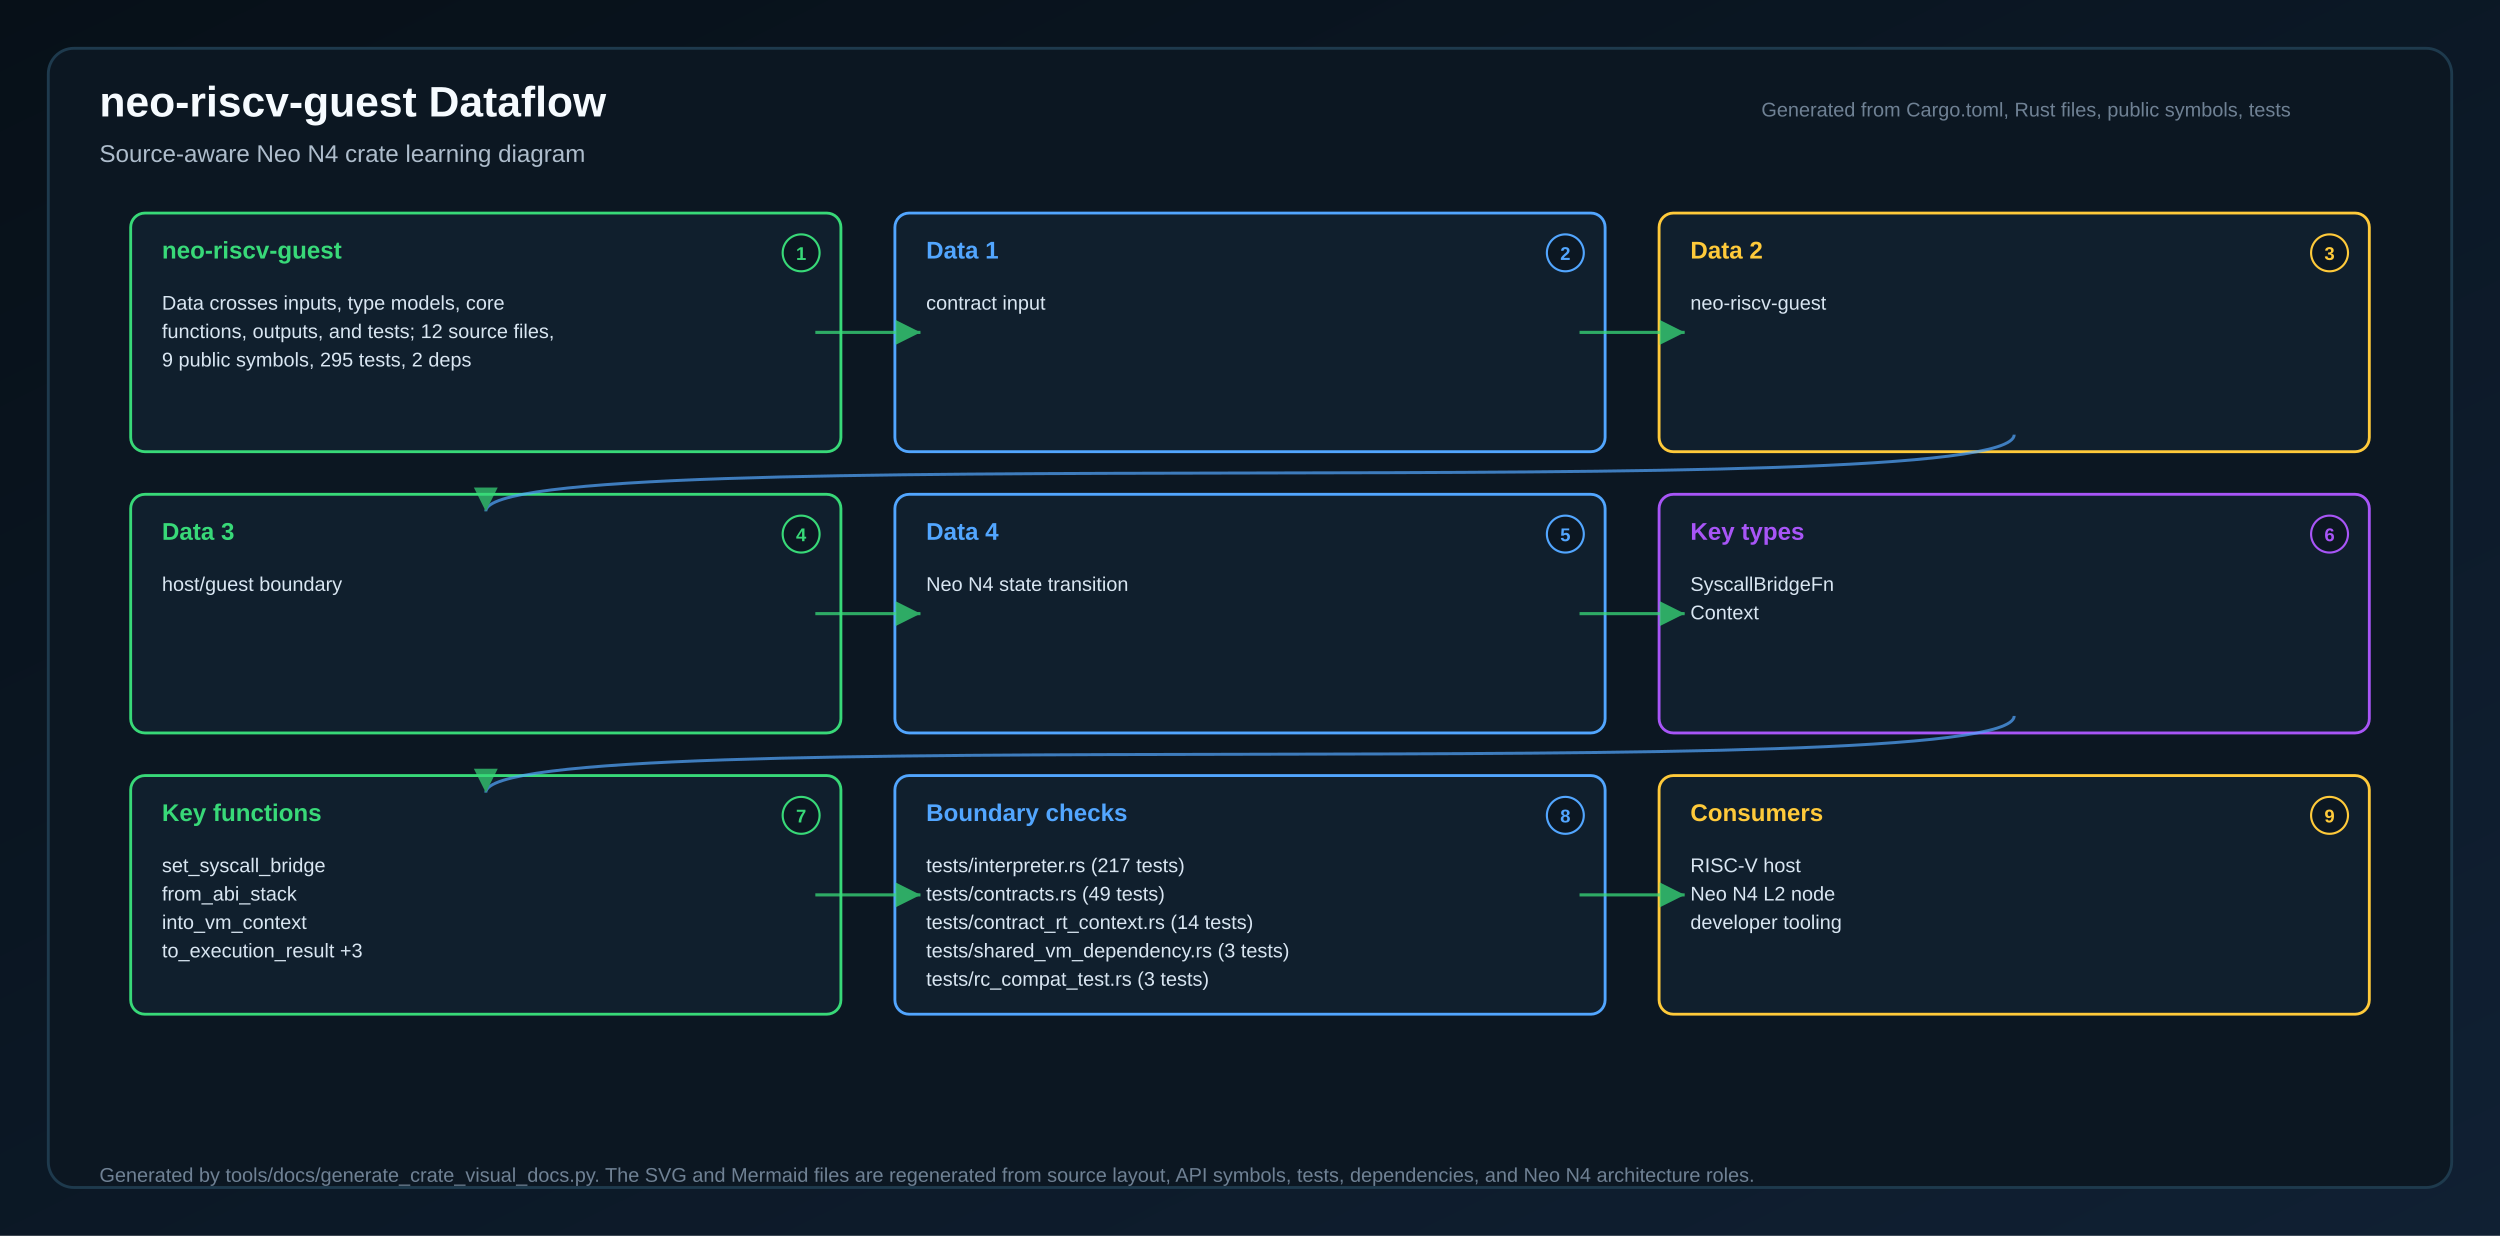
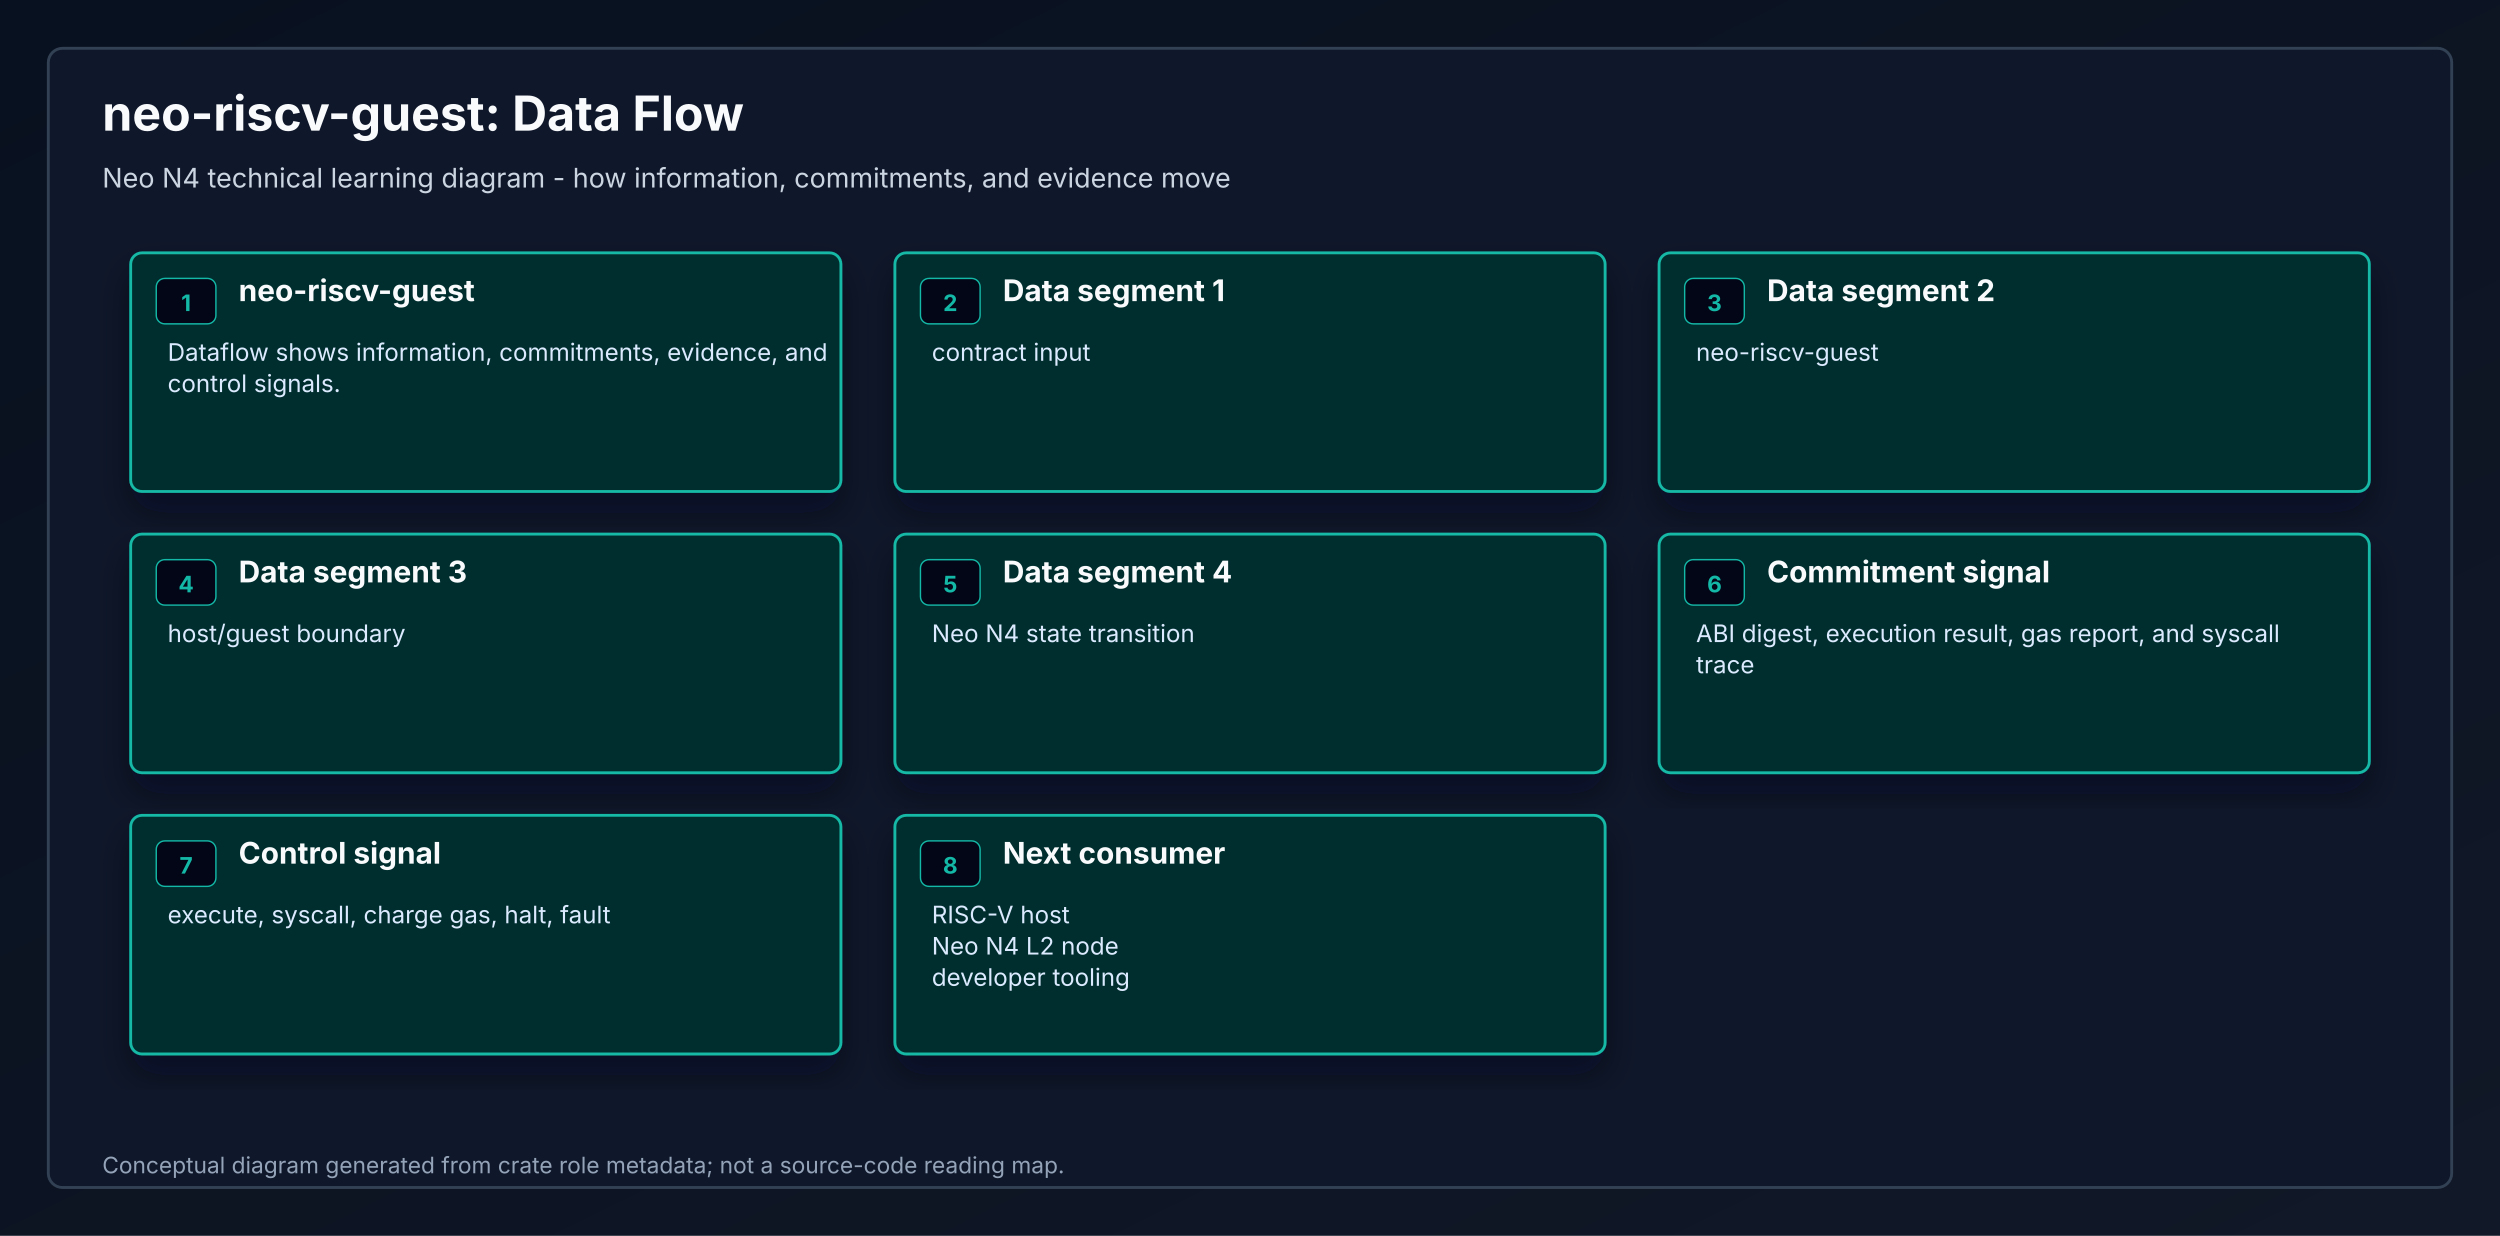
- <svg xmlns="http://www.w3.org/2000/svg" width="1760" height="870" viewBox="0 0 1760 870" role="img" aria-label="neo-riscv-guest Dataflow">
+ <svg xmlns="http://www.w3.org/2000/svg" width="1760" height="870" viewBox="0 0 1760 870" role="img" aria-label="neo-riscv-guest Data Flow">
  <defs>
-     <linearGradient id="bg" x1="0" x2="1" y1="0" y2="1">
-       <stop offset="0" stop-color="#071018" />
-       <stop offset="1" stop-color="#102033" />
+     <linearGradient id="bg" x1="0" y1="0" x2="1" y2="1">
+       <stop offset="0%" stop-color="#08111f" />
+       <stop offset="100%" stop-color="#111827" />
    </linearGradient>
-     <marker id="arrow" markerWidth="12" markerHeight="12" refX="10" refY="6" orient="auto">
-       <path d="M2,2 L10,6 L2,10 Z" fill="#38d978" />
-     </marker>
+     <filter id="shadow" x="-15%" y="-15%" width="130%" height="130%">
+       <feDropShadow dx="0" dy="14" stdDeviation="12" flood-color="#020617" flood-opacity="0.42" />
+     </filter>
  </defs>
-   <rect x="0" y="0" width="1760" height="870" fill="url(#bg)" />
-   <rect x="34" y="34" width="1692" height="802" rx="18" fill="#0c1722" stroke="#1e3a4d" stroke-width="2" />
-   <text x="70" y="82" fill="#f6fbff" font-size="30" font-family="Segoe UI, Arial, sans-serif" font-weight="700">neo-riscv-guest Dataflow</text>
-   <text x="70" y="114" fill="#aebdcc" font-size="17" font-family="Segoe UI, Arial, sans-serif">Source-aware Neo N4 crate learning diagram</text>
-   <text x="1240" y="82" fill="#6f8194" font-size="14" font-family="Segoe UI, Arial, sans-serif">Generated from Cargo.toml, Rust files, public symbols, tests</text>
-   <rect x="92" y="150" width="500" height="168" rx="10" fill="#101f2d" stroke="#38d978" stroke-width="2" />
-   <circle cx="564" cy="178" r="13" fill="#0c1722" stroke="#38d978" stroke-width="1.5" />
-   <text x="564" y="183" text-anchor="middle" fill="#38d978" font-size="13" font-family="Segoe UI, Arial, sans-serif" font-weight="700">1</text>
-   <text x="114" y="182" fill="#38d978" font-size="17" font-family="Segoe UI, Arial, sans-serif" font-weight="700">neo-riscv-guest</text>
-   <text x="114" y="218" fill="#d9e6f2" font-size="14" font-family="Segoe UI, Arial, sans-serif">Data crosses inputs, type models, core</text>
-   <text x="114" y="238" fill="#d9e6f2" font-size="14" font-family="Segoe UI, Arial, sans-serif">functions, outputs, and tests; 12 source files,</text>
-   <text x="114" y="258" fill="#d9e6f2" font-size="14" font-family="Segoe UI, Arial, sans-serif">9 public symbols, 295 tests, 2 deps</text>
-   <rect x="630" y="150" width="500" height="168" rx="10" fill="#101f2d" stroke="#52a6ff" stroke-width="2" />
-   <circle cx="1102" cy="178" r="13" fill="#0c1722" stroke="#52a6ff" stroke-width="1.5" />
-   <text x="1102" y="183" text-anchor="middle" fill="#52a6ff" font-size="13" font-family="Segoe UI, Arial, sans-serif" font-weight="700">2</text>
-   <text x="652" y="182" fill="#52a6ff" font-size="17" font-family="Segoe UI, Arial, sans-serif" font-weight="700">Data 1</text>
-   <text x="652" y="218" fill="#d9e6f2" font-size="14" font-family="Segoe UI, Arial, sans-serif">contract input</text>
-   <rect x="1168" y="150" width="500" height="168" rx="10" fill="#101f2d" stroke="#ffca3a" stroke-width="2" />
-   <circle cx="1640" cy="178" r="13" fill="#0c1722" stroke="#ffca3a" stroke-width="1.5" />
-   <text x="1640" y="183" text-anchor="middle" fill="#ffca3a" font-size="13" font-family="Segoe UI, Arial, sans-serif" font-weight="700">3</text>
-   <text x="1190" y="182" fill="#ffca3a" font-size="17" font-family="Segoe UI, Arial, sans-serif" font-weight="700">Data 2</text>
-   <text x="1190" y="218" fill="#d9e6f2" font-size="14" font-family="Segoe UI, Arial, sans-serif">neo-riscv-guest</text>
-   <rect x="92" y="348" width="500" height="168" rx="10" fill="#101f2d" stroke="#38d978" stroke-width="2" />
-   <circle cx="564" cy="376" r="13" fill="#0c1722" stroke="#38d978" stroke-width="1.5" />
-   <text x="564" y="381" text-anchor="middle" fill="#38d978" font-size="13" font-family="Segoe UI, Arial, sans-serif" font-weight="700">4</text>
-   <text x="114" y="380" fill="#38d978" font-size="17" font-family="Segoe UI, Arial, sans-serif" font-weight="700">Data 3</text>
-   <text x="114" y="416" fill="#d9e6f2" font-size="14" font-family="Segoe UI, Arial, sans-serif">host/guest boundary</text>
-   <rect x="630" y="348" width="500" height="168" rx="10" fill="#101f2d" stroke="#52a6ff" stroke-width="2" />
-   <circle cx="1102" cy="376" r="13" fill="#0c1722" stroke="#52a6ff" stroke-width="1.5" />
-   <text x="1102" y="381" text-anchor="middle" fill="#52a6ff" font-size="13" font-family="Segoe UI, Arial, sans-serif" font-weight="700">5</text>
-   <text x="652" y="380" fill="#52a6ff" font-size="17" font-family="Segoe UI, Arial, sans-serif" font-weight="700">Data 4</text>
-   <text x="652" y="416" fill="#d9e6f2" font-size="14" font-family="Segoe UI, Arial, sans-serif">Neo N4 state transition</text>
-   <rect x="1168" y="348" width="500" height="168" rx="10" fill="#101f2d" stroke="#a855f7" stroke-width="2" />
-   <circle cx="1640" cy="376" r="13" fill="#0c1722" stroke="#a855f7" stroke-width="1.5" />
-   <text x="1640" y="381" text-anchor="middle" fill="#a855f7" font-size="13" font-family="Segoe UI, Arial, sans-serif" font-weight="700">6</text>
-   <text x="1190" y="380" fill="#a855f7" font-size="17" font-family="Segoe UI, Arial, sans-serif" font-weight="700">Key types</text>
-   <text x="1190" y="416" fill="#d9e6f2" font-size="14" font-family="Segoe UI, Arial, sans-serif">SyscallBridgeFn</text>
-   <text x="1190" y="436" fill="#d9e6f2" font-size="14" font-family="Segoe UI, Arial, sans-serif">Context</text>
-   <rect x="92" y="546" width="500" height="168" rx="10" fill="#101f2d" stroke="#38d978" stroke-width="2" />
-   <circle cx="564" cy="574" r="13" fill="#0c1722" stroke="#38d978" stroke-width="1.5" />
-   <text x="564" y="579" text-anchor="middle" fill="#38d978" font-size="13" font-family="Segoe UI, Arial, sans-serif" font-weight="700">7</text>
-   <text x="114" y="578" fill="#38d978" font-size="17" font-family="Segoe UI, Arial, sans-serif" font-weight="700">Key functions</text>
-   <text x="114" y="614" fill="#d9e6f2" font-size="14" font-family="Segoe UI, Arial, sans-serif">set_syscall_bridge</text>
-   <text x="114" y="634" fill="#d9e6f2" font-size="14" font-family="Segoe UI, Arial, sans-serif">from_abi_stack</text>
-   <text x="114" y="654" fill="#d9e6f2" font-size="14" font-family="Segoe UI, Arial, sans-serif">into_vm_context</text>
-   <text x="114" y="674" fill="#d9e6f2" font-size="14" font-family="Segoe UI, Arial, sans-serif">to_execution_result +3</text>
-   <rect x="630" y="546" width="500" height="168" rx="10" fill="#101f2d" stroke="#52a6ff" stroke-width="2" />
-   <circle cx="1102" cy="574" r="13" fill="#0c1722" stroke="#52a6ff" stroke-width="1.5" />
-   <text x="1102" y="579" text-anchor="middle" fill="#52a6ff" font-size="13" font-family="Segoe UI, Arial, sans-serif" font-weight="700">8</text>
-   <text x="652" y="578" fill="#52a6ff" font-size="17" font-family="Segoe UI, Arial, sans-serif" font-weight="700">Boundary checks</text>
-   <text x="652" y="614" fill="#d9e6f2" font-size="14" font-family="Segoe UI, Arial, sans-serif">tests/interpreter.rs (217 tests)</text>
-   <text x="652" y="634" fill="#d9e6f2" font-size="14" font-family="Segoe UI, Arial, sans-serif">tests/contracts.rs (49 tests)</text>
-   <text x="652" y="654" fill="#d9e6f2" font-size="14" font-family="Segoe UI, Arial, sans-serif">tests/contract_rt_context.rs (14 tests)</text>
-   <text x="652" y="674" fill="#d9e6f2" font-size="14" font-family="Segoe UI, Arial, sans-serif">tests/shared_vm_dependency.rs (3 tests)</text>
-   <text x="652" y="694" fill="#d9e6f2" font-size="14" font-family="Segoe UI, Arial, sans-serif">tests/rc_compat_test.rs (3 tests)</text>
-   <rect x="1168" y="546" width="500" height="168" rx="10" fill="#101f2d" stroke="#ffca3a" stroke-width="2" />
-   <circle cx="1640" cy="574" r="13" fill="#0c1722" stroke="#ffca3a" stroke-width="1.5" />
-   <text x="1640" y="579" text-anchor="middle" fill="#ffca3a" font-size="13" font-family="Segoe UI, Arial, sans-serif" font-weight="700">9</text>
-   <text x="1190" y="578" fill="#ffca3a" font-size="17" font-family="Segoe UI, Arial, sans-serif" font-weight="700">Consumers</text>
-   <text x="1190" y="614" fill="#d9e6f2" font-size="14" font-family="Segoe UI, Arial, sans-serif">RISC-V host</text>
-   <text x="1190" y="634" fill="#d9e6f2" font-size="14" font-family="Segoe UI, Arial, sans-serif">Neo N4 L2 node</text>
-   <text x="1190" y="654" fill="#d9e6f2" font-size="14" font-family="Segoe UI, Arial, sans-serif">developer tooling</text>
-   <line x1="574" y1="234" x2="648" y2="234" stroke="#38d978" stroke-width="2.2" marker-end="url(#arrow)" opacity="0.75" />
-   <line x1="1112" y1="234" x2="1186" y2="234" stroke="#38d978" stroke-width="2.2" marker-end="url(#arrow)" opacity="0.75" />
-   <line x1="574" y1="432" x2="648" y2="432" stroke="#38d978" stroke-width="2.2" marker-end="url(#arrow)" opacity="0.75" />
-   <line x1="1112" y1="432" x2="1186" y2="432" stroke="#38d978" stroke-width="2.2" marker-end="url(#arrow)" opacity="0.75" />
-   <line x1="574" y1="630" x2="648" y2="630" stroke="#38d978" stroke-width="2.2" marker-end="url(#arrow)" opacity="0.75" />
-   <line x1="1112" y1="630" x2="1186" y2="630" stroke="#38d978" stroke-width="2.2" marker-end="url(#arrow)" opacity="0.75" />
-   <path d="M1418 306 C1418 358, 342 308, 342 360" stroke="#52a6ff" stroke-width="2.1" fill="none" marker-end="url(#arrow)" opacity="0.7" />
-   <path d="M1418 504 C1418 556, 342 506, 342 558" stroke="#52a6ff" stroke-width="2.1" fill="none" marker-end="url(#arrow)" opacity="0.7" />
-   <text x="70" y="832" fill="#6f8194" font-size="14" font-family="Segoe UI, Arial, sans-serif">Generated by tools/docs/generate_crate_visual_docs.py. The SVG and Mermaid files are regenerated from source layout, API symbols, tests, dependencies, and Neo N4 architecture roles.</text>
+   <rect width="1760" height="100%" fill="url(#bg)" />
+   <rect x="34" y="34" width="1692" height="802" rx="10" fill="#0f172a" stroke="#334155" stroke-width="2" />
+   <text x="72" y="92" fill="#f8fafc" font-family="Inter,Segoe UI,Arial,sans-serif" font-size="34" font-weight="700">neo-riscv-guest: Data Flow</text>
+   <text x="72" y="132" fill="#cbd5e1" font-family="Inter,Segoe UI,Arial,sans-serif" font-size="19">Neo N4 technical learning diagram - how information, commitments, and evidence move</text>
+   <rect x="92" y="178" width="500" height="168" rx="8" fill="#042f2e" stroke="#14b8a6" stroke-width="2" filter="url(#shadow)" />
+   <rect x="110" y="196" width="42" height="32" rx="6" fill="#020617" stroke="#14b8a6" stroke-width="1" />
+   <text x="131" y="219" text-anchor="middle" fill="#14b8a6" font-family="Inter,Segoe UI,Arial,sans-serif" font-size="16" font-weight="700">1</text>
+   <text x="168" y="212" fill="#f8fafc" font-family="Inter,Segoe UI,Arial,sans-serif" font-size="21" font-weight="700">neo-riscv-guest</text>
+   <text x="118" y="254" fill="#dbeafe" font-family="Inter,Segoe UI,Arial,sans-serif" font-size="17">Dataflow shows information, commitments, evidence, and</text>
+   <text x="118" y="276" fill="#dbeafe" font-family="Inter,Segoe UI,Arial,sans-serif" font-size="17">control signals.</text>
+   <rect x="630" y="178" width="500" height="168" rx="8" fill="#042f2e" stroke="#14b8a6" stroke-width="2" filter="url(#shadow)" />
+   <rect x="648" y="196" width="42" height="32" rx="6" fill="#020617" stroke="#14b8a6" stroke-width="1" />
+   <text x="669" y="219" text-anchor="middle" fill="#14b8a6" font-family="Inter,Segoe UI,Arial,sans-serif" font-size="16" font-weight="700">2</text>
+   <text x="706" y="212" fill="#f8fafc" font-family="Inter,Segoe UI,Arial,sans-serif" font-size="21" font-weight="700">Data segment 1</text>
+   <text x="656" y="254" fill="#dbeafe" font-family="Inter,Segoe UI,Arial,sans-serif" font-size="17">contract input</text>
+   <rect x="1168" y="178" width="500" height="168" rx="8" fill="#042f2e" stroke="#14b8a6" stroke-width="2" filter="url(#shadow)" />
+   <rect x="1186" y="196" width="42" height="32" rx="6" fill="#020617" stroke="#14b8a6" stroke-width="1" />
+   <text x="1207" y="219" text-anchor="middle" fill="#14b8a6" font-family="Inter,Segoe UI,Arial,sans-serif" font-size="16" font-weight="700">3</text>
+   <text x="1244" y="212" fill="#f8fafc" font-family="Inter,Segoe UI,Arial,sans-serif" font-size="21" font-weight="700">Data segment 2</text>
+   <text x="1194" y="254" fill="#dbeafe" font-family="Inter,Segoe UI,Arial,sans-serif" font-size="17">neo-riscv-guest</text>
+   <rect x="92" y="376" width="500" height="168" rx="8" fill="#042f2e" stroke="#14b8a6" stroke-width="2" filter="url(#shadow)" />
+   <rect x="110" y="394" width="42" height="32" rx="6" fill="#020617" stroke="#14b8a6" stroke-width="1" />
+   <text x="131" y="417" text-anchor="middle" fill="#14b8a6" font-family="Inter,Segoe UI,Arial,sans-serif" font-size="16" font-weight="700">4</text>
+   <text x="168" y="410" fill="#f8fafc" font-family="Inter,Segoe UI,Arial,sans-serif" font-size="21" font-weight="700">Data segment 3</text>
+   <text x="118" y="452" fill="#dbeafe" font-family="Inter,Segoe UI,Arial,sans-serif" font-size="17">host/guest boundary</text>
+   <rect x="630" y="376" width="500" height="168" rx="8" fill="#042f2e" stroke="#14b8a6" stroke-width="2" filter="url(#shadow)" />
+   <rect x="648" y="394" width="42" height="32" rx="6" fill="#020617" stroke="#14b8a6" stroke-width="1" />
+   <text x="669" y="417" text-anchor="middle" fill="#14b8a6" font-family="Inter,Segoe UI,Arial,sans-serif" font-size="16" font-weight="700">5</text>
+   <text x="706" y="410" fill="#f8fafc" font-family="Inter,Segoe UI,Arial,sans-serif" font-size="21" font-weight="700">Data segment 4</text>
+   <text x="656" y="452" fill="#dbeafe" font-family="Inter,Segoe UI,Arial,sans-serif" font-size="17">Neo N4 state transition</text>
+   <rect x="1168" y="376" width="500" height="168" rx="8" fill="#042f2e" stroke="#14b8a6" stroke-width="2" filter="url(#shadow)" />
+   <rect x="1186" y="394" width="42" height="32" rx="6" fill="#020617" stroke="#14b8a6" stroke-width="1" />
+   <text x="1207" y="417" text-anchor="middle" fill="#14b8a6" font-family="Inter,Segoe UI,Arial,sans-serif" font-size="16" font-weight="700">6</text>
+   <text x="1244" y="410" fill="#f8fafc" font-family="Inter,Segoe UI,Arial,sans-serif" font-size="21" font-weight="700">Commitment signal</text>
+   <text x="1194" y="452" fill="#dbeafe" font-family="Inter,Segoe UI,Arial,sans-serif" font-size="17">ABI digest, execution result, gas report, and syscall</text>
+   <text x="1194" y="474" fill="#dbeafe" font-family="Inter,Segoe UI,Arial,sans-serif" font-size="17">trace</text>
+   <rect x="92" y="574" width="500" height="168" rx="8" fill="#042f2e" stroke="#14b8a6" stroke-width="2" filter="url(#shadow)" />
+   <rect x="110" y="592" width="42" height="32" rx="6" fill="#020617" stroke="#14b8a6" stroke-width="1" />
+   <text x="131" y="615" text-anchor="middle" fill="#14b8a6" font-family="Inter,Segoe UI,Arial,sans-serif" font-size="16" font-weight="700">7</text>
+   <text x="168" y="608" fill="#f8fafc" font-family="Inter,Segoe UI,Arial,sans-serif" font-size="21" font-weight="700">Control signal</text>
+   <text x="118" y="650" fill="#dbeafe" font-family="Inter,Segoe UI,Arial,sans-serif" font-size="17">execute, syscall, charge gas, halt, fault</text>
+   <rect x="630" y="574" width="500" height="168" rx="8" fill="#042f2e" stroke="#14b8a6" stroke-width="2" filter="url(#shadow)" />
+   <rect x="648" y="592" width="42" height="32" rx="6" fill="#020617" stroke="#14b8a6" stroke-width="1" />
+   <text x="669" y="615" text-anchor="middle" fill="#14b8a6" font-family="Inter,Segoe UI,Arial,sans-serif" font-size="16" font-weight="700">8</text>
+   <text x="706" y="608" fill="#f8fafc" font-family="Inter,Segoe UI,Arial,sans-serif" font-size="21" font-weight="700">Next consumer</text>
+   <text x="656" y="650" fill="#dbeafe" font-family="Inter,Segoe UI,Arial,sans-serif" font-size="17">RISC-V host</text>
+   <text x="656" y="672" fill="#dbeafe" font-family="Inter,Segoe UI,Arial,sans-serif" font-size="17">Neo N4 L2 node</text>
+   <text x="656" y="694" fill="#dbeafe" font-family="Inter,Segoe UI,Arial,sans-serif" font-size="17">developer tooling</text>
+   <text x="72" y="826" fill="#94a3b8" font-family="Inter,Segoe UI,Arial,sans-serif" font-size="16">Conceptual diagram generated from crate role metadata; not a source-code reading map.</text>
</svg>
